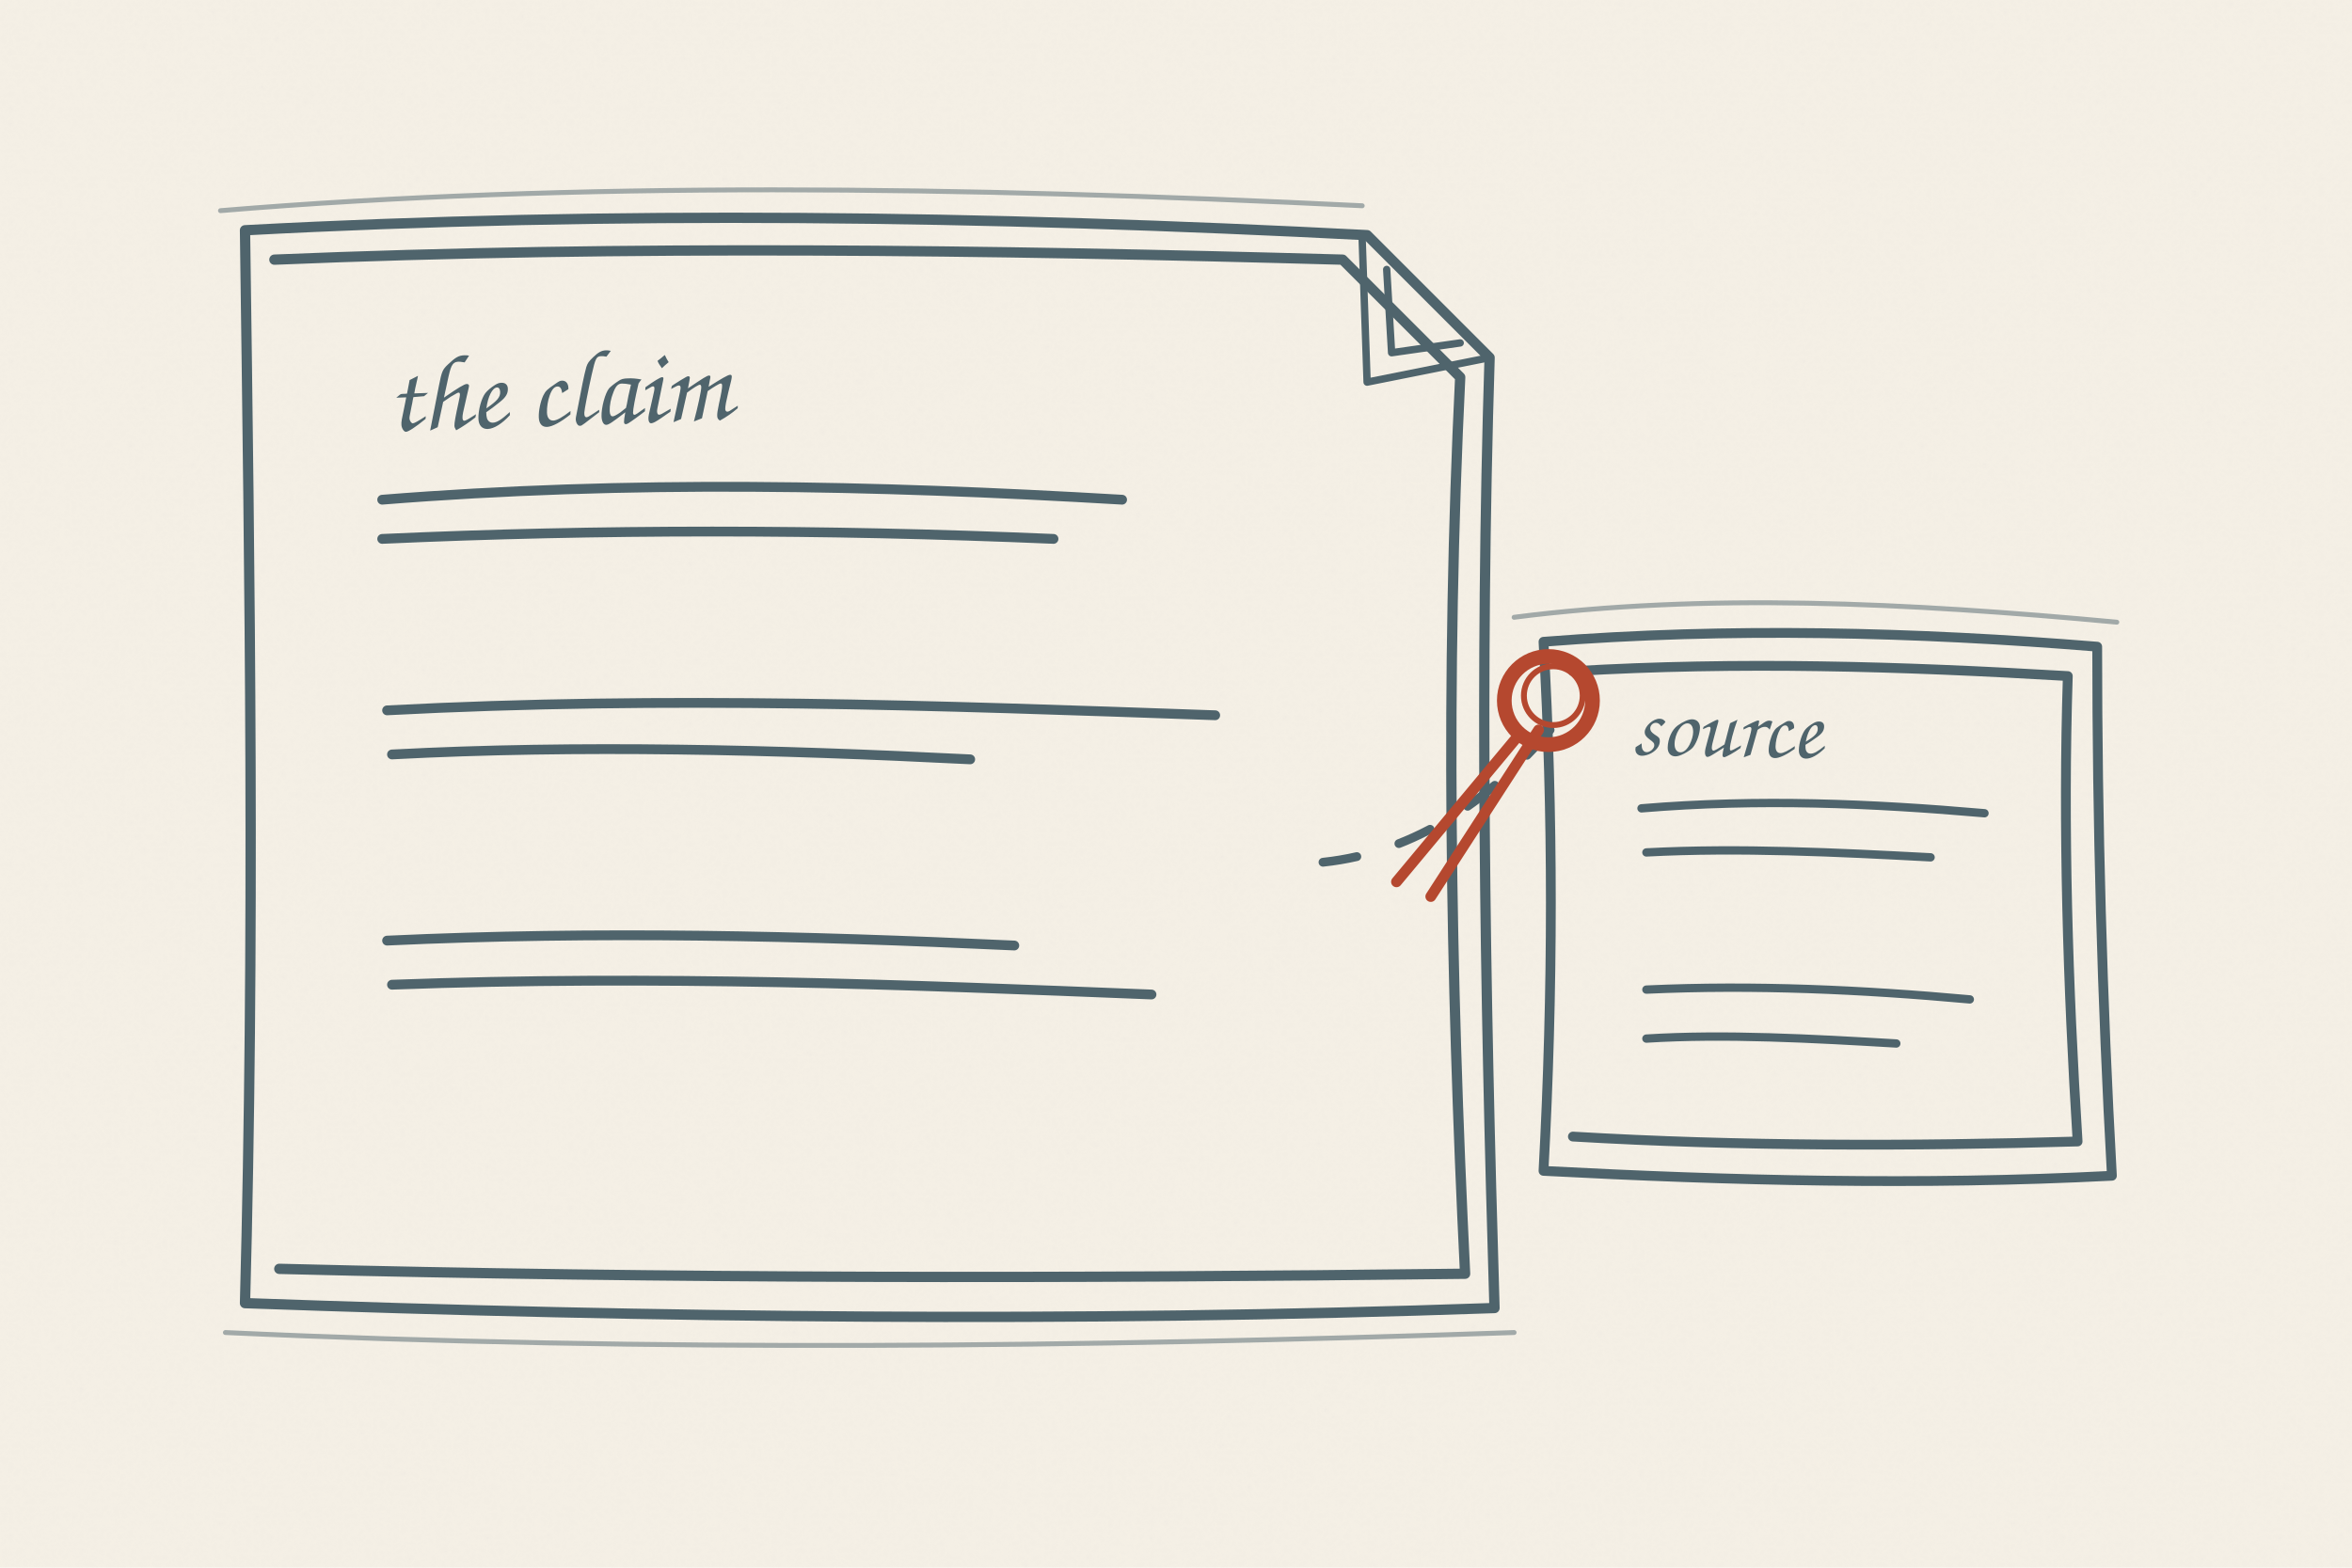
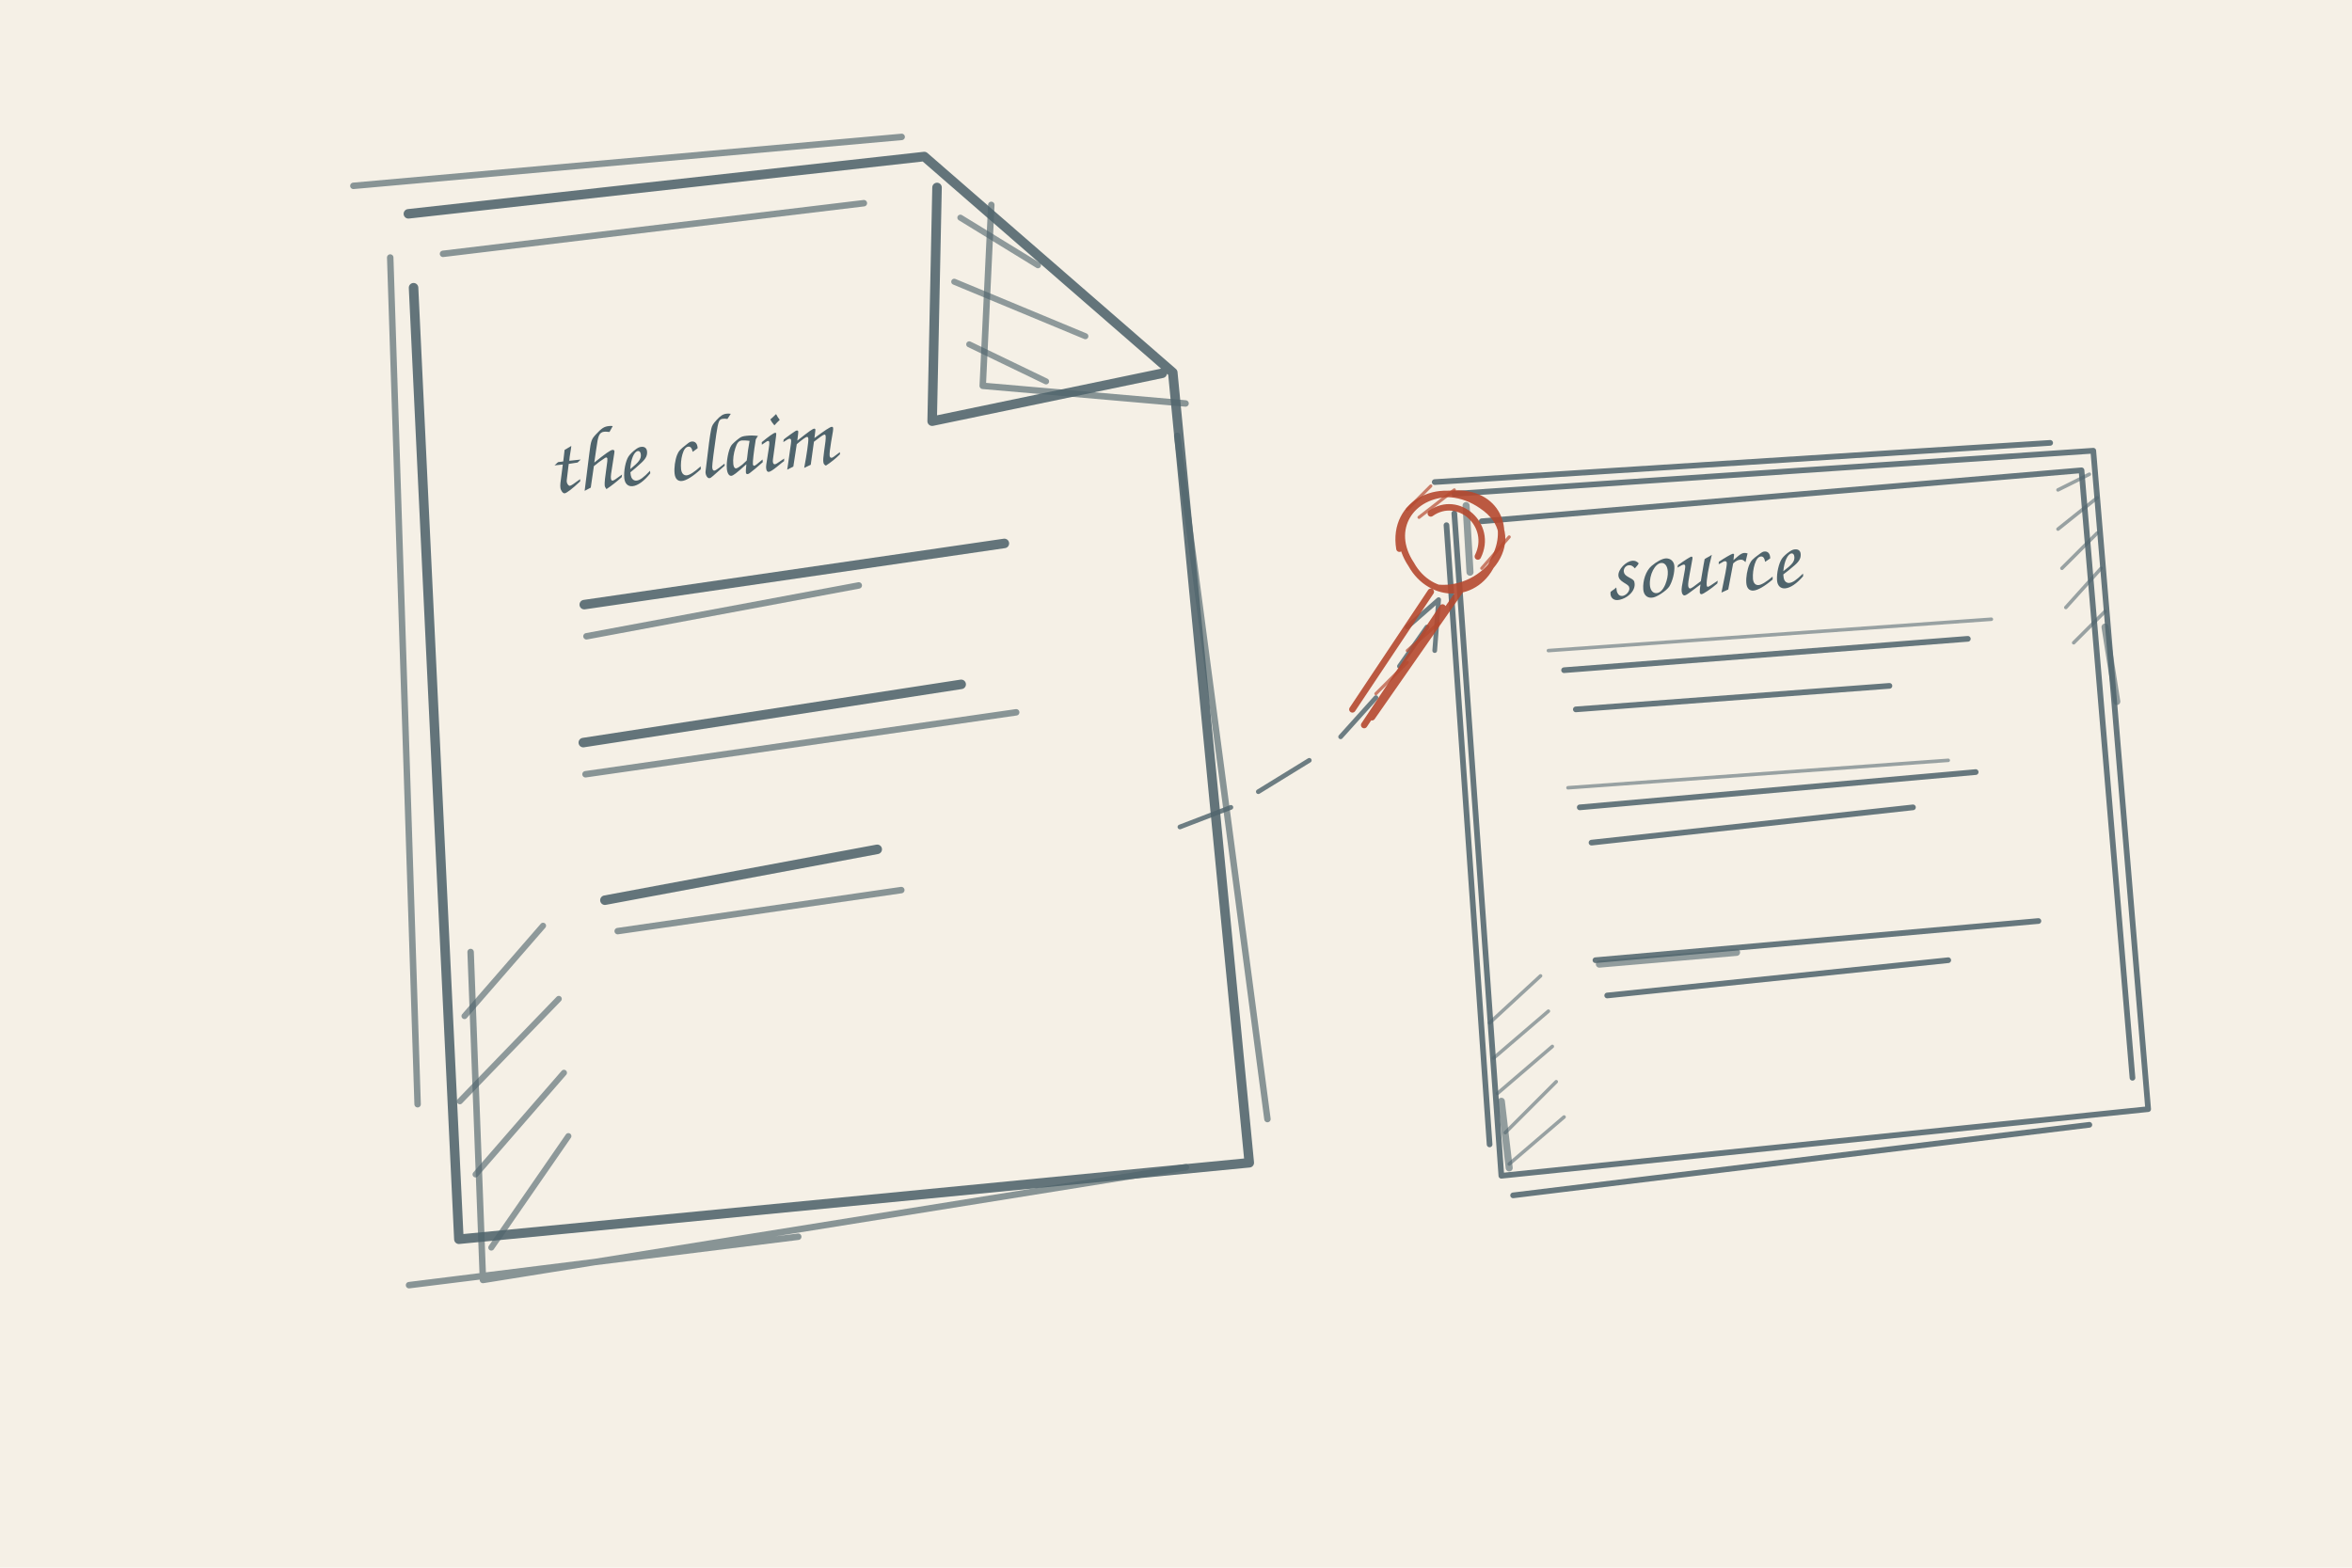
- <svg xmlns="http://www.w3.org/2000/svg" viewBox="0 0 480 320" role="img" aria-labelledby="title desc">
-   <defs>
-     <filter id="paper">
-       <feTurbulence baseFrequency=".7" numOctaves="3" seed="12" result="n" />
-       <feColorMatrix in="n" values="0 0 0 0 .27 0 0 0 0 .25 0 0 0 0 .20 0 0 0 .055 0" />
-     </filter>
-   </defs>
-   <rect width="480" height="320" fill="#f5f0e6" />
-   <rect width="480" height="320" filter="url(#paper)" opacity=".55" />
+ <svg xmlns="http://www.w3.org/2000/svg" viewBox="0 0 600 400" role="img" aria-labelledby="title desc" color="#4f646c">
+   <rect width="600" height="400" fill="#f5f0e6" />
+   <g transform="translate(39 28) rotate(-4 60 60) scale(2.7)">
+     <g fill="none" stroke="currentColor" stroke-linecap="round" stroke-linejoin="round">
+       <path stroke-width="0.90" opacity="0.88" d="M25 10 L74 8 L96 30 L98 105 L23 107 L25 17 M75 11 L73 33 L95 30 M39 48 L79 45 M38 61 L74 58 M39 76 L65 73" />
+       <path stroke-width="0.61" opacity="0.66" d="M20 7 L72 6 M28 14 L68 12 M23 14 L20 94 M26 80 L25 111 L92 105 M96 36 L100 101 M80 13 L78 30 L97 33 M39 51 L65 48 M38 64 L79 61 M40 79 L67 77 M18 111 L55 109" />
+       <path stroke-width="0.57" opacity="0.62" d="M77 14 L84 19 M76 20 L88 26 M77 26 L84 30 M25 86 L33 78 M24 94 L34 85 M25 101 L34 92 M26 108 L34 98" />
+     </g>
+   </g>
  <g fill="none" stroke="#4f646c" stroke-linecap="round" stroke-linejoin="round">
-     <path d="M50 47c75-4 151-3 229 1l25 25c-2 64-1 128 1 194-86 3-171 2-255-1 2-74 1-147 0-219Zm6 6c72-3 146-2 218 0l24 24c-3 61-2 122 1 183-82 1-163 1-242-1" stroke-width="2.1" />
-     <path d="m278 49 1 29 25-5m-21-18 1 17 14-2" stroke-width="1.5" />
-     <path d="M78 102c50-4 100-3 151 0m-151 8c44-2 90-2 137 0M79 145c57-3 112-1 169 1m-168 8c38-2 78-1 118 1M79 192c43-2 85-1 128 1m-127 8c54-2 105 0 155 2" stroke-width="2" />
-     <path d="M315 131c38-3 76-2 113 1 0 36 1 72 3 108-39 2-78 1-116-1 2-37 2-73 0-108Zm6 6c34-2 67-1 101 1-1 31 0 63 2 95-34 1-69 1-103-1" stroke-width="2" />
-     <path d="M335 165c24-2 47-1 70 1m-69 8c19-1 39 0 58 1m-58 27c22-1 44 0 66 2m-66 8c16-1 34 0 51 1" stroke-width="1.7" />
-     <path d="M270 176c19-2 35-13 48-29" stroke-width="1.8" stroke-dasharray="7 9" />
-     <path d="M45 43c72-6 151-5 233-1M46 272c87 4 175 3 263 0M309 126c39-5 80-3 123 1" stroke-width="1" opacity=".5" />
+     <path stroke-width="1.45" opacity=".86" d="M371 126 L534 115 L548 283 L383 300 L371 131 M366 123 L523 113 M378 133 L531 120 L544 275 M369 134 L380 292 M386 305 L533 287 M399 171 L502 163 M402 181 L482 175 M403 206 L504 197 M406 215 L488 206 M407 245 L520 235 M410 254 L497 245" />
+     <path stroke-width=".9" opacity=".56" d="M525 125 L533 121 M525 135 L535 127 M526 145 L535 136 M527 155 L536 145 M529 164 L537 156 M380 261 L393 249 M381 270 L395 258 M382 279 L396 267 M384 289 L397 276 M385 297 L399 285 M395 166 L508 158 M400 201 L497 194" />
+     <path stroke-width="1.2" opacity=".82" d="M301 211 L314 206 M321 202 L334 194 M342 188 L351 178 M357 170 L364 160 M359 160 L367 153 L366 166" />
+     <path stroke-width="1.8" opacity=".6" d="M374 129 L375 146 M383 281 L385 298 M537 160 L540 179 M408 246 L443 243" />
  </g>
-   <g fill="#4f646c" font-family="Bradley Hand, Comic Sans MS, cursive">
-     <text x="79" y="88" font-size="22" transform="rotate(-2 79 88)">the claim</text>
-     <text x="333" y="154" font-size="18" transform="rotate(1 333 154)">source</text>
+   <g fill="none" stroke="#b5482f" stroke-linecap="round" stroke-linejoin="round">
+     <path stroke-width="1.65" opacity=".9" d="M360 144 C354 135 360 126 370 126 C381 125 386 134 381 143 C377 153 365 153 360 144 M357 140 C355 128 368 122 378 129 C390 137 379 151 367 150 M365 131 C372 126 381 134 377 142 M365 151 L345 181 M373 150 L350 183 M368 155 L348 185" />
+     <path stroke-width=".8" opacity=".69" d="M359 130 L365 124 M362 132 L371 125 M378 145 L385 137 M359 166 L367 159 M351 177 L359 169" />
  </g>
-   <g fill="none" stroke="#b5482f" stroke-linecap="round">
-     <circle cx="316" cy="143" r="9" stroke-width="3" />
-     <circle cx="317" cy="142" r="6" stroke-width="1.2" />
-     <path d="m310 150-25 30m29-31-22 34" stroke-width="2.2" />
+   <g fill="#4f646c" font-family="Bradley Hand, Comic Sans MS, cursive" font-size="23">
+     <text x="140" y="126" transform="rotate(-6 140 126)">the claim</text>
+     <text x="410" y="153" transform="rotate(-4 410 153)">source</text>
  </g>
</svg>
